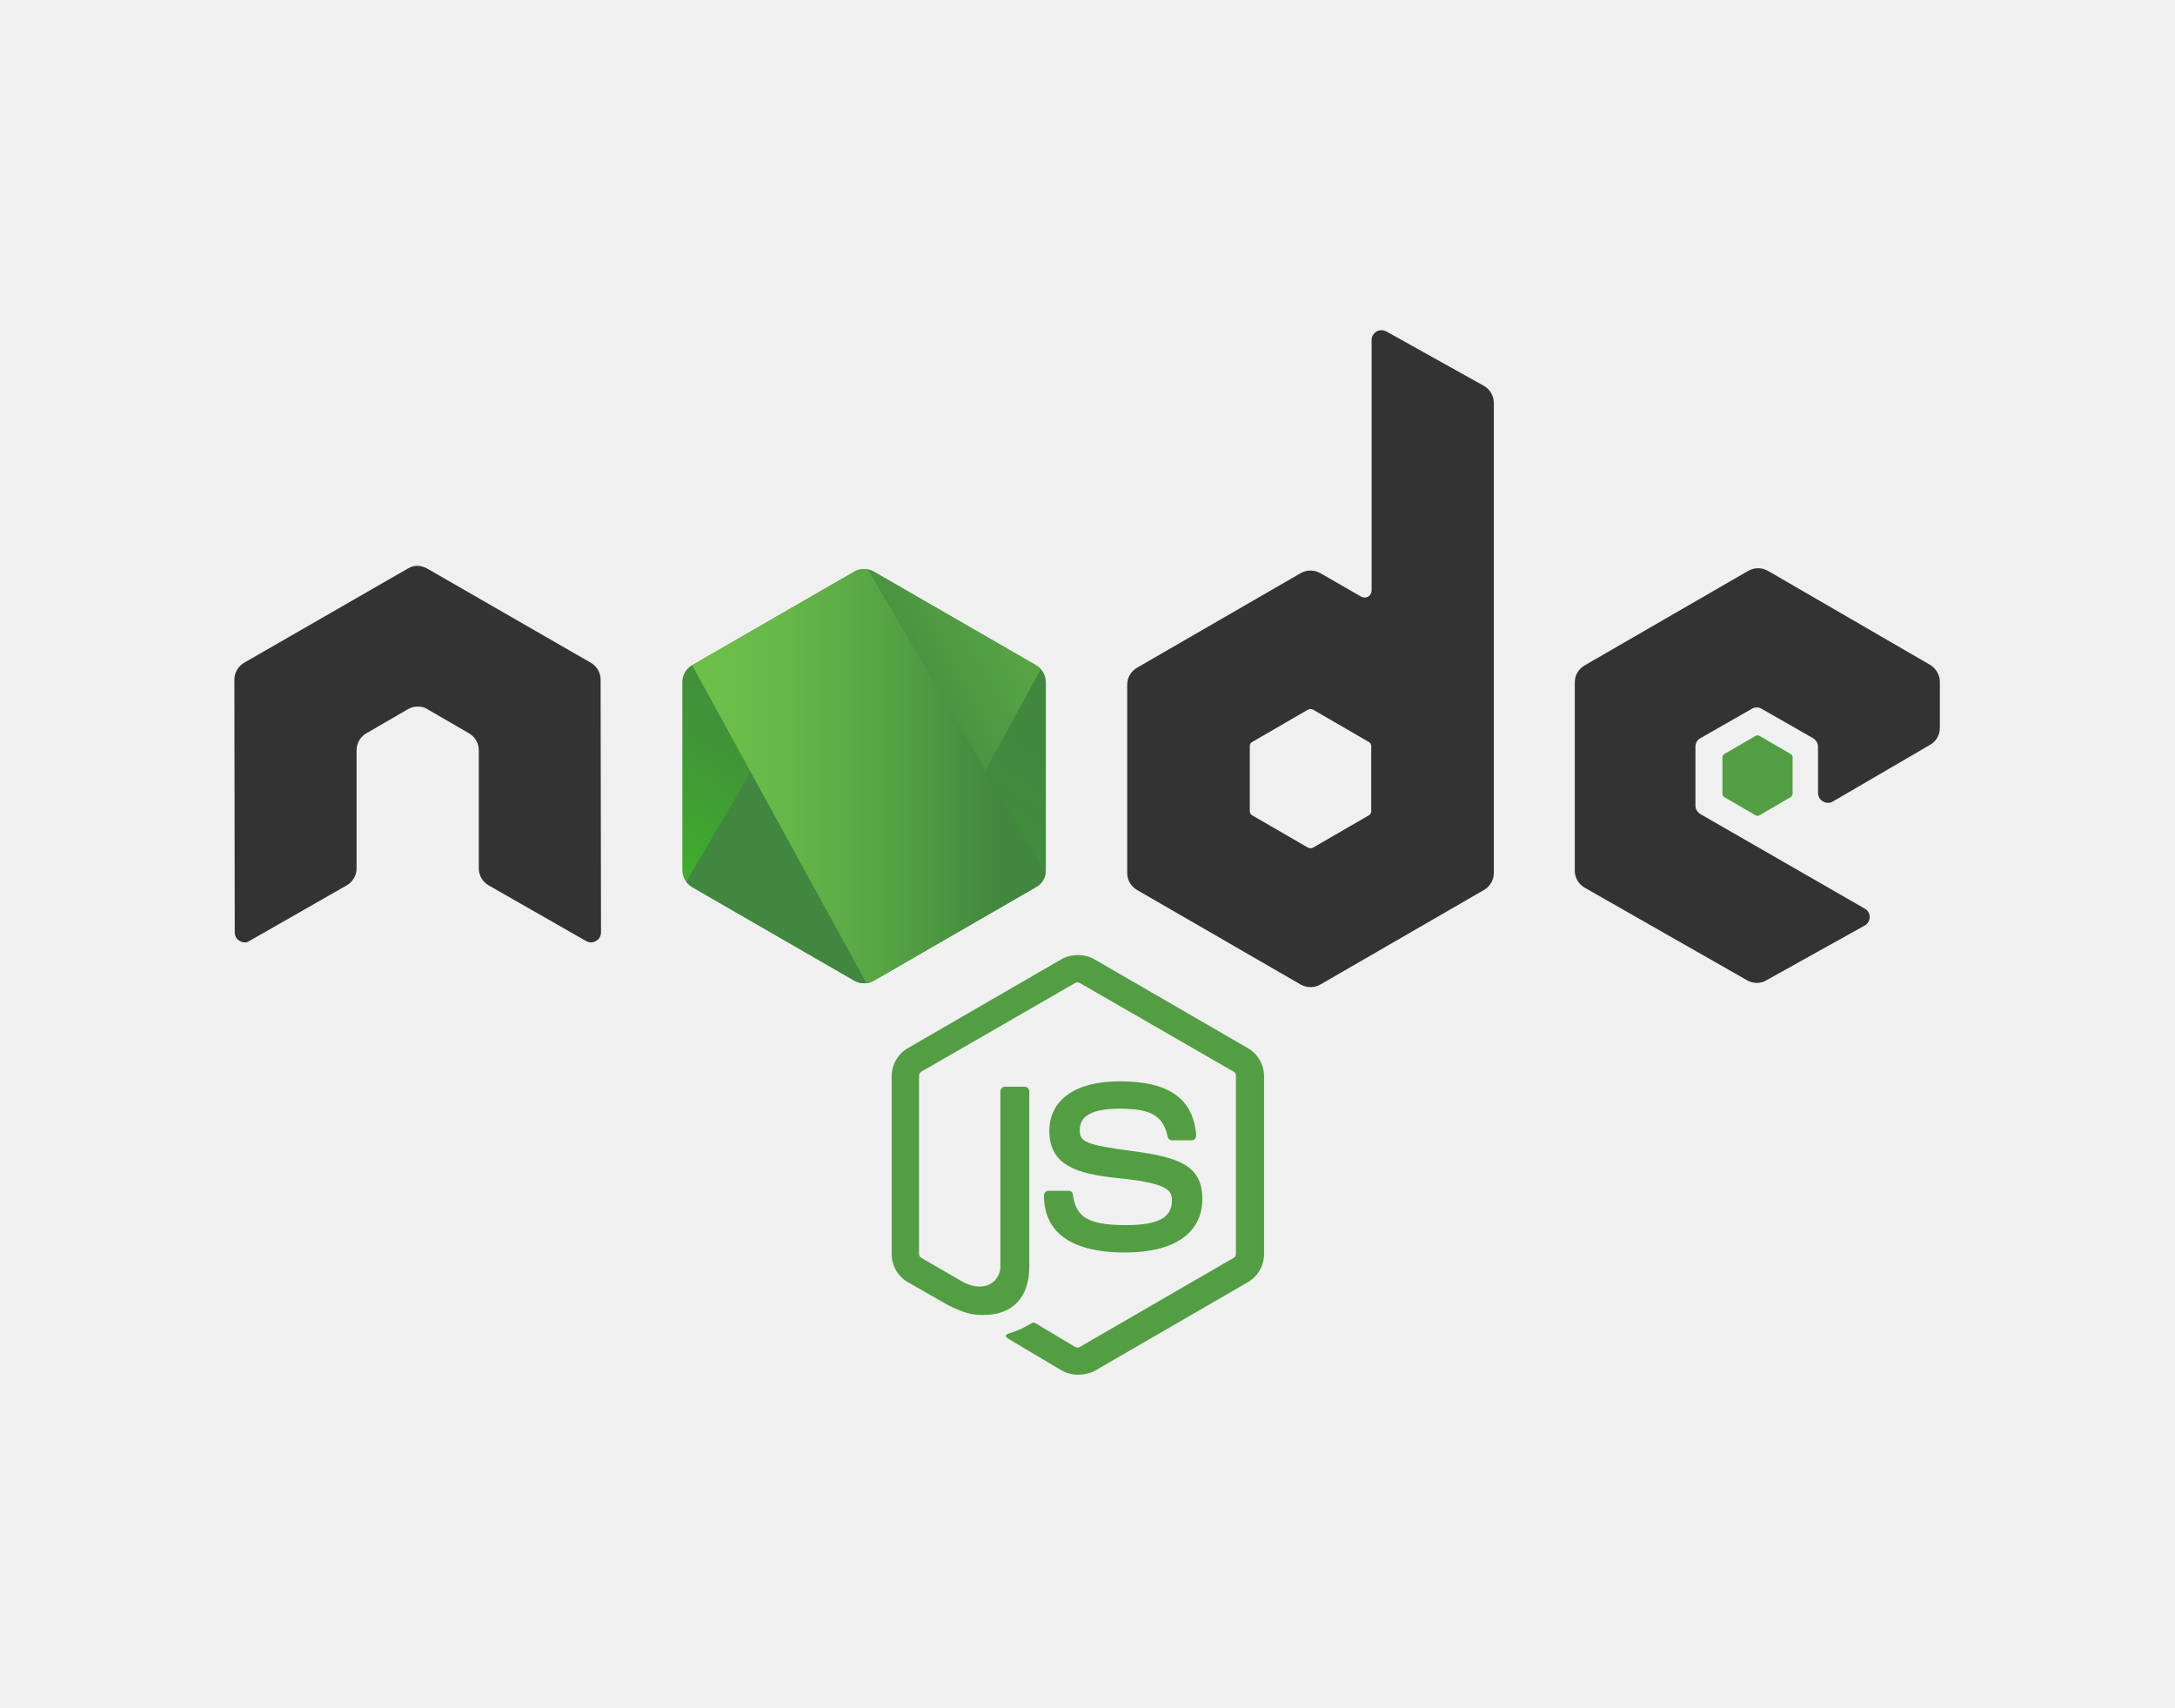
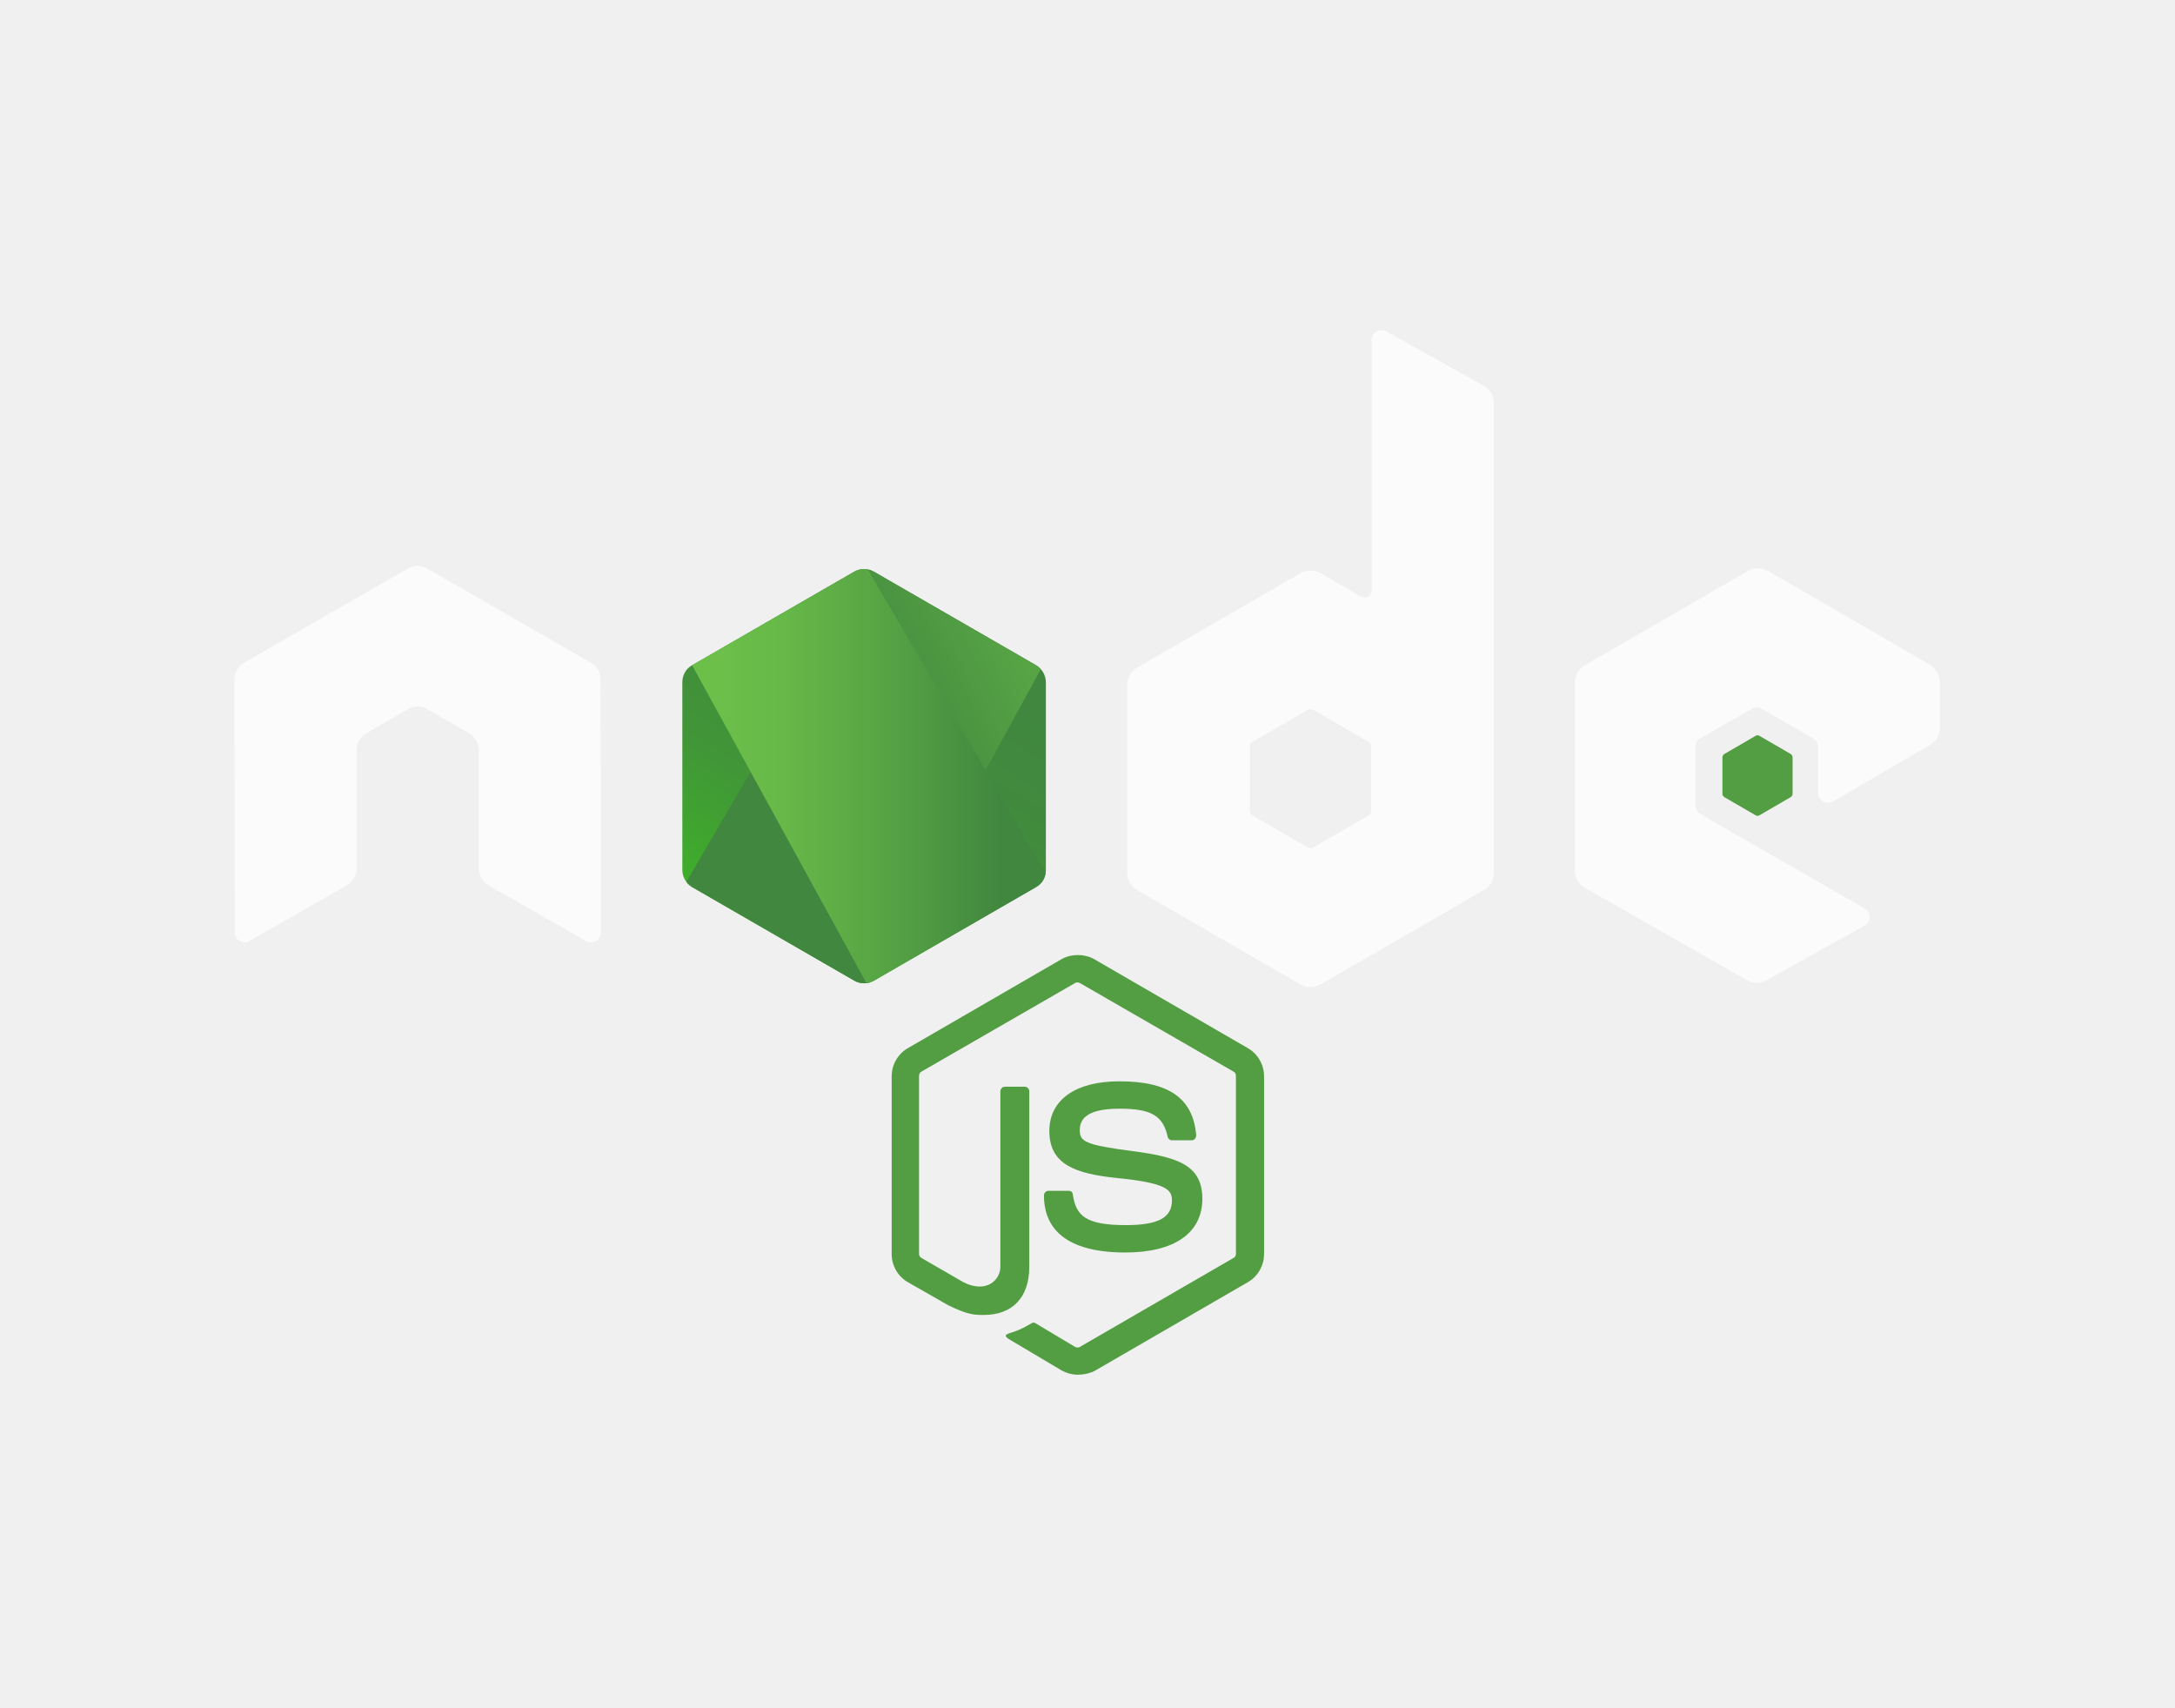
<svg xmlns="http://www.w3.org/2000/svg" xmlns:xlink="http://www.w3.org/1999/xlink" width="1783" height="1400" viewBox="0 -99 512 512" version="1.1" preserveAspectRatio="xMidYMid">
  <defs>
    <linearGradient x1="68.188%" y1="17.487%" x2="27.823%" y2="89.755%" id="linearGradient-1">
      <stop stop-color="#41873F" offset="0%">

</stop>
      <stop stop-color="#418B3D" offset="32.88%">

</stop>
      <stop stop-color="#419637" offset="63.52%">

</stop>
      <stop stop-color="#3FA92D" offset="93.19%">

</stop>
      <stop stop-color="#3FAE2A" offset="100%">

</stop>
    </linearGradient>
    <path id="path-2" d="M57.903,1.849 C56.054,0.809 53.858,0.809 52.009,1.849 L3.352,29.934 C1.502,30.974 0.462,32.939 0.462,35.019 L0.462,91.305 C0.462,93.385 1.618,95.35 3.352,96.39 L52.009,124.475 C53.858,125.515 56.054,125.515 57.903,124.475 L106.561,96.39 C108.41,95.35 109.45,93.385 109.45,91.305 L109.45,35.019 C109.45,32.939 108.294,30.974 106.561,29.934 L57.903,1.849 L57.903,1.849 Z">

</path>
    <linearGradient x1="43.277%" y1="55.169%" x2="159.245%" y2="-18.306%" id="linearGradient-4">
      <stop stop-color="#41873F" offset="13.76%">

</stop>
      <stop stop-color="#54A044" offset="40.32%">

</stop>
      <stop stop-color="#66B848" offset="71.36%">

</stop>
      <stop stop-color="#6CC04A" offset="90.81%">

</stop>
    </linearGradient>
    <linearGradient x1="-4413.77%" y1="13.43%" x2="5327.93%" y2="13.43%" id="linearGradient-5">
      <stop stop-color="#6CC04A" offset="9.192%">

</stop>
      <stop stop-color="#66B848" offset="28.64%">

</stop>
      <stop stop-color="#54A044" offset="59.68%">

</stop>
      <stop stop-color="#41873F" offset="86.24%">

</stop>
    </linearGradient>
    <linearGradient x1="-4.389%" y1="49.997%" x2="101.499%" y2="49.997%" id="linearGradient-6">
      <stop stop-color="#6CC04A" offset="9.192%">

</stop>
      <stop stop-color="#66B848" offset="28.64%">

</stop>
      <stop stop-color="#54A044" offset="59.68%">

</stop>
      <stop stop-color="#41873F" offset="86.24%">

</stop>
    </linearGradient>
    <linearGradient x1="-9713.77%" y1="36.21%" x2="27.93%" y2="36.21%" id="linearGradient-7">
      <stop stop-color="#6CC04A" offset="9.192%">

</stop>
      <stop stop-color="#66B848" offset="28.64%">

</stop>
      <stop stop-color="#54A044" offset="59.68%">

</stop>
      <stop stop-color="#41873F" offset="86.24%">

</stop>
    </linearGradient>
    <linearGradient x1="-103.861%" y1="50.275%" x2="100.797%" y2="50.275%" id="linearGradient-8">
      <stop stop-color="#6CC04A" offset="9.192%">

</stop>
      <stop stop-color="#66B848" offset="28.64%">

</stop>
      <stop stop-color="#54A044" offset="59.68%">

</stop>
      <stop stop-color="#41873F" offset="86.24%">

</stop>
    </linearGradient>
    <linearGradient x1="130.613%" y1="-211.069%" x2="4.393%" y2="201.605%" id="linearGradient-9">
      <stop stop-color="#41873F" offset="0%">

</stop>
      <stop stop-color="#418B3D" offset="32.88%">

</stop>
      <stop stop-color="#419637" offset="63.52%">

</stop>
      <stop stop-color="#3FA92D" offset="93.19%">

</stop>
      <stop stop-color="#3FAE2A" offset="100%">

</stop>
    </linearGradient>
  </defs>
  <g fill="none">
    <path d="M253.111,313.094 C251.377,313.094 249.759,312.632 248.256,311.823 L232.885,302.693 C230.573,301.421 231.729,300.959 232.423,300.728 C235.543,299.688 236.121,299.456 239.357,297.607 C239.704,297.376 240.166,297.492 240.513,297.723 L252.302,304.773 C252.764,305.004 253.342,305.004 253.688,304.773 L299.803,278.075 C300.265,277.844 300.497,277.381 300.497,276.804 L300.497,223.523 C300.497,222.945 300.265,222.483 299.803,222.252 L253.688,195.67 C253.226,195.438 252.648,195.438 252.302,195.67 L206.187,222.252 C205.725,222.483 205.493,223.061 205.493,223.523 L205.493,276.804 C205.493,277.266 205.725,277.844 206.187,278.075 L218.785,285.356 C225.604,288.823 229.88,284.778 229.88,280.733 L229.88,228.146 C229.88,227.453 230.458,226.759 231.267,226.759 L237.161,226.759 C237.855,226.759 238.548,227.337 238.548,228.146 L238.548,280.733 C238.548,289.864 233.578,295.18 224.91,295.18 C222.252,295.18 220.172,295.18 214.277,292.291 L202.142,285.356 C199.137,283.623 197.288,280.386 197.288,276.919 L197.288,223.639 C197.288,220.172 199.137,216.935 202.142,215.202 L248.256,188.504 C251.146,186.886 255.075,186.886 257.965,188.504 L304.079,215.202 C307.084,216.935 308.934,220.172 308.934,223.639 L308.934,276.919 C308.934,280.386 307.084,283.623 304.079,285.356 L257.965,312.054 C256.462,312.748 254.729,313.094 253.111,313.094 Z M267.326,276.457 C247.101,276.457 242.94,267.211 242.94,259.352 C242.94,258.658 243.518,257.965 244.327,257.965 L250.337,257.965 C251.03,257.965 251.608,258.427 251.608,259.121 C252.533,265.246 255.191,268.251 267.442,268.251 C277.15,268.251 281.311,266.055 281.311,260.854 C281.311,257.849 280.155,255.653 265.015,254.151 C252.417,252.879 244.558,250.106 244.558,240.051 C244.558,230.689 252.417,225.141 265.593,225.141 C280.386,225.141 287.668,230.227 288.592,241.322 C288.592,241.669 288.477,242.015 288.246,242.362 C288.014,242.593 287.668,242.824 287.321,242.824 L281.311,242.824 C280.733,242.824 280.155,242.362 280.04,241.784 C278.653,235.428 275.07,233.347 265.593,233.347 C254.96,233.347 253.688,237.046 253.688,239.819 C253.688,243.171 255.191,244.211 269.522,246.06 C283.738,247.91 290.442,250.568 290.442,260.507 C290.326,270.678 282.005,276.457 267.326,276.457 Z" fill="#539E43">

</path>
-     <path d="M110.028,104.712 C110.028,102.631 108.872,100.666 107.023,99.626 L58.019,71.426 C57.21,70.963 56.285,70.732 55.361,70.617 L54.898,70.617 C53.974,70.617 53.049,70.963 52.24,71.426 L3.236,99.626 C1.387,100.666 0.231,102.631 0.231,104.712 L0.347,180.529 C0.347,181.569 0.925,182.609 1.849,183.072 C2.774,183.65 3.93,183.65 4.739,183.072 L33.864,166.429 C35.713,165.389 36.869,163.424 36.869,161.344 L36.869,125.862 C36.869,123.781 38.024,121.817 39.874,120.777 L52.24,113.611 C53.165,113.033 54.205,112.802 55.245,112.802 C56.285,112.802 57.326,113.033 58.135,113.611 L70.501,120.777 C72.35,121.817 73.506,123.781 73.506,125.862 L73.506,161.344 C73.506,163.424 74.662,165.389 76.511,166.429 L105.636,183.072 C106.561,183.65 107.716,183.65 108.641,183.072 C109.566,182.609 110.144,181.569 110.144,180.529 L110.028,104.712 L110.028,104.712 Z" fill="#333333">
+     <path d="M110.028,104.712 C110.028,102.631 108.872,100.666 107.023,99.626 L58.019,71.426 C57.21,70.963 56.285,70.732 55.361,70.617 L54.898,70.617 C53.974,70.617 53.049,70.963 52.24,71.426 L3.236,99.626 C1.387,100.666 0.231,102.631 0.231,104.712 L0.347,180.529 C0.347,181.569 0.925,182.609 1.849,183.072 C2.774,183.65 3.93,183.65 4.739,183.072 L33.864,166.429 C35.713,165.389 36.869,163.424 36.869,161.344 L36.869,125.862 C36.869,123.781 38.024,121.817 39.874,120.777 L52.24,113.611 C53.165,113.033 54.205,112.802 55.245,112.802 C56.285,112.802 57.326,113.033 58.135,113.611 L70.501,120.777 C72.35,121.817 73.506,123.781 73.506,125.862 L73.506,161.344 C73.506,163.424 74.662,165.389 76.511,166.429 L105.636,183.072 C106.561,183.65 107.716,183.65 108.641,183.072 C109.566,182.609 110.144,181.569 110.144,180.529 L110.028,104.712 L110.028,104.712 Z" fill="#FBFBFB">

</path>
-     <path d="M345.571,0.347 C344.647,-0.116 343.491,-0.116 342.682,0.347 C341.757,0.925 341.179,1.849 341.179,2.889 L341.179,78.014 C341.179,78.707 340.833,79.4 340.139,79.863 C339.446,80.209 338.752,80.209 338.059,79.863 L325.808,72.813 C323.958,71.772 321.763,71.772 319.913,72.813 L270.909,101.129 C269.06,102.169 267.904,104.134 267.904,106.214 L267.904,162.73 C267.904,164.811 269.06,166.776 270.909,167.816 L319.913,196.132 C321.763,197.172 323.958,197.172 325.808,196.132 L374.812,167.816 C376.661,166.776 377.817,164.811 377.817,162.73 L377.817,21.844 C377.817,19.648 376.661,17.683 374.812,16.643 L345.571,0.347 L345.571,0.347 Z M341.064,144.123 C341.064,144.701 340.833,145.163 340.37,145.394 L323.612,155.102 C323.149,155.334 322.572,155.334 322.109,155.102 L305.351,145.394 C304.888,145.163 304.657,144.585 304.657,144.123 L304.657,124.706 C304.657,124.128 304.888,123.666 305.351,123.435 L322.109,113.726 C322.572,113.495 323.149,113.495 323.612,113.726 L340.37,123.435 C340.833,123.666 341.064,124.244 341.064,124.706 L341.064,144.123 L341.064,144.123 Z" fill="#333333">
+     <path d="M345.571,0.347 C344.647,-0.116 343.491,-0.116 342.682,0.347 C341.757,0.925 341.179,1.849 341.179,2.889 L341.179,78.014 C341.179,78.707 340.833,79.4 340.139,79.863 C339.446,80.209 338.752,80.209 338.059,79.863 L325.808,72.813 C323.958,71.772 321.763,71.772 319.913,72.813 L270.909,101.129 C269.06,102.169 267.904,104.134 267.904,106.214 L267.904,162.73 C267.904,164.811 269.06,166.776 270.909,167.816 L319.913,196.132 C321.763,197.172 323.958,197.172 325.808,196.132 L374.812,167.816 C376.661,166.776 377.817,164.811 377.817,162.73 L377.817,21.844 C377.817,19.648 376.661,17.683 374.812,16.643 L345.571,0.347 L345.571,0.347 Z M341.064,144.123 C341.064,144.701 340.833,145.163 340.37,145.394 L323.612,155.102 C323.149,155.334 322.572,155.334 322.109,155.102 L305.351,145.394 C304.888,145.163 304.657,144.585 304.657,144.123 L304.657,124.706 C304.657,124.128 304.888,123.666 305.351,123.435 L322.109,113.726 C322.572,113.495 323.149,113.495 323.612,113.726 L340.37,123.435 C340.833,123.666 341.064,124.244 341.064,124.706 L341.064,144.123 L341.064,144.123 Z" fill="#FBFBFB">

</path>
    <g transform="translate(401.0474, 70.50113)">
-       <path d="M107.601,53.743 C109.45,52.702 110.49,50.738 110.49,48.657 L110.49,34.904 C110.49,32.823 109.335,30.859 107.601,29.819 L58.944,1.618 C57.094,0.578 54.898,0.578 53.049,1.618 L4.045,29.934 C2.196,30.974 1.04,32.939 1.04,35.019 L1.04,91.536 C1.04,93.616 2.196,95.581 4.045,96.621 L52.702,124.359 C54.552,125.4 56.748,125.4 58.481,124.359 L87.953,107.948 C88.878,107.485 89.456,106.445 89.456,105.405 C89.456,104.365 88.878,103.325 87.953,102.862 L38.718,74.546 C37.793,73.968 37.215,73.044 37.215,72.004 L37.215,54.321 C37.215,53.28 37.793,52.24 38.718,51.778 L54.089,42.994 C55.014,42.416 56.17,42.416 57.094,42.994 L72.466,51.778 C73.391,52.356 73.968,53.28 73.968,54.321 L73.968,68.19 C73.968,69.23 74.546,70.27 75.471,70.732 C76.395,71.31 77.551,71.31 78.476,70.732 L107.601,53.743 L107.601,53.743 Z" fill="#333333">
+       <path d="M107.601,53.743 C109.45,52.702 110.49,50.738 110.49,48.657 L110.49,34.904 C110.49,32.823 109.335,30.859 107.601,29.819 L58.944,1.618 C57.094,0.578 54.898,0.578 53.049,1.618 L4.045,29.934 C2.196,30.974 1.04,32.939 1.04,35.019 L1.04,91.536 C1.04,93.616 2.196,95.581 4.045,96.621 L52.702,124.359 C54.552,125.4 56.748,125.4 58.481,124.359 L87.953,107.948 C88.878,107.485 89.456,106.445 89.456,105.405 C89.456,104.365 88.878,103.325 87.953,102.862 L38.718,74.546 C37.793,73.968 37.215,73.044 37.215,72.004 L37.215,54.321 C37.215,53.28 37.793,52.24 38.718,51.778 L54.089,42.994 C55.014,42.416 56.17,42.416 57.094,42.994 L72.466,51.778 C73.391,52.356 73.968,53.28 73.968,54.321 L73.968,68.19 C73.968,69.23 74.546,70.27 75.471,70.732 C76.395,71.31 77.551,71.31 78.476,70.732 L107.601,53.743 L107.601,53.743 Z" fill="#FBFBFB">

</path>
      <path d="M55.245,51.084 C55.592,50.853 56.054,50.853 56.401,51.084 L65.763,56.516 C66.109,56.748 66.34,57.094 66.34,57.557 L66.34,68.421 C66.34,68.883 66.109,69.23 65.763,69.461 L56.401,74.893 C56.054,75.124 55.592,75.124 55.245,74.893 L45.884,69.461 C45.537,69.23 45.306,68.883 45.306,68.421 L45.306,57.557 C45.306,57.094 45.537,56.748 45.884,56.516 L55.245,51.084 L55.245,51.084 Z" fill="#539E43">

</path>
    </g>
    <g transform="translate(134.0677, 70.50113)">
      <mask id="mask-3" fill="white">
        <use xlink:href="#path-2">

</use>
      </mask>
      <use fill="url(#linearGradient-1)" xlink:href="#path-2">

</use>
      <g mask="url(#mask-3)">
        <path d="M51.893,1.849 L3.121,29.934 C1.271,30.974 0,32.939 0,35.019 L0,91.305 C0,92.692 0.578,93.963 1.502,95.003 L56.285,1.156 C54.898,0.925 53.28,1.04 51.893,1.849 L51.893,1.849 Z">

</path>
        <path d="M56.632,125.053 C57.094,124.937 57.557,124.706 58.019,124.475 L106.792,96.39 C108.641,95.35 109.797,93.385 109.797,91.305 L109.797,35.019 C109.797,33.517 109.103,32.014 108.063,30.974 L56.632,125.053 L56.632,125.053 Z">

</path>
        <path d="M106.676,29.934 L57.788,1.849 C57.326,1.618 56.748,1.387 56.285,1.271 L1.502,95.119 C1.965,95.697 2.543,96.159 3.121,96.506 L52.009,124.591 C53.396,125.4 55.014,125.631 56.516,125.168 L107.948,31.09 C107.601,30.628 107.139,30.281 106.676,29.934 L106.676,29.934 Z" fill="url(#linearGradient-4)">

</path>
      </g>
      <g mask="url(#mask-3)">
        <g transform="translate(0, -9.24605)">
          <path d="M109.797,100.551 L109.797,44.265 C109.797,42.185 108.526,40.22 106.676,39.18 L57.788,11.095 C57.21,10.749 56.632,10.517 55.939,10.402 L109.45,101.822 C109.681,101.475 109.797,101.013 109.797,100.551 L109.797,100.551 Z" fill="none">

</path>
          <path d="M3.121,39.18 C1.271,40.22 0,42.185 0,44.265 L0,100.551 C0,102.631 1.387,104.596 3.121,105.636 L52.009,133.721 C53.165,134.414 54.436,134.646 55.823,134.414 L3.467,39.065 L3.121,39.18 L3.121,39.18 Z" fill="none">

</path>
          <path fill="url(#linearGradient-5)" fill-rule="evenodd" d="M50.391,0.809 L49.698,1.156 L50.622,1.156 L50.391,0.809 Z">

</path>
          <path d="M106.792,105.636 C108.179,104.827 109.219,103.44 109.681,101.938 L56.054,10.402 C54.667,10.171 53.165,10.286 51.893,11.095 L3.352,39.065 L55.707,134.53 C56.401,134.414 57.21,134.183 57.903,133.837 L106.792,105.636 L106.792,105.636 Z" fill="url(#linearGradient-6)" fill-rule="evenodd">

</path>
          <path fill="url(#linearGradient-7)" fill-rule="evenodd" d="M111.299,104.712 L110.953,104.134 L110.953,104.943 L111.299,104.712 Z">

</path>
          <path d="M106.792,105.636 L58.019,133.721 C57.326,134.068 56.632,134.299 55.823,134.414 L56.748,136.148 L110.837,104.827 L110.837,104.134 L109.45,101.822 C109.219,103.44 108.179,104.827 106.792,105.636 L106.792,105.636 Z" fill="url(#linearGradient-8)" fill-rule="evenodd">

</path>
          <path d="M106.792,105.636 L58.019,133.721 C57.326,134.068 56.632,134.299 55.823,134.414 L56.748,136.148 L110.837,104.827 L110.837,104.134 L109.45,101.822 C109.219,103.44 108.179,104.827 106.792,105.636 L106.792,105.636 Z" fill="url(#linearGradient-9)" fill-rule="evenodd">

</path>
        </g>
      </g>
    </g>
  </g>
</svg>
